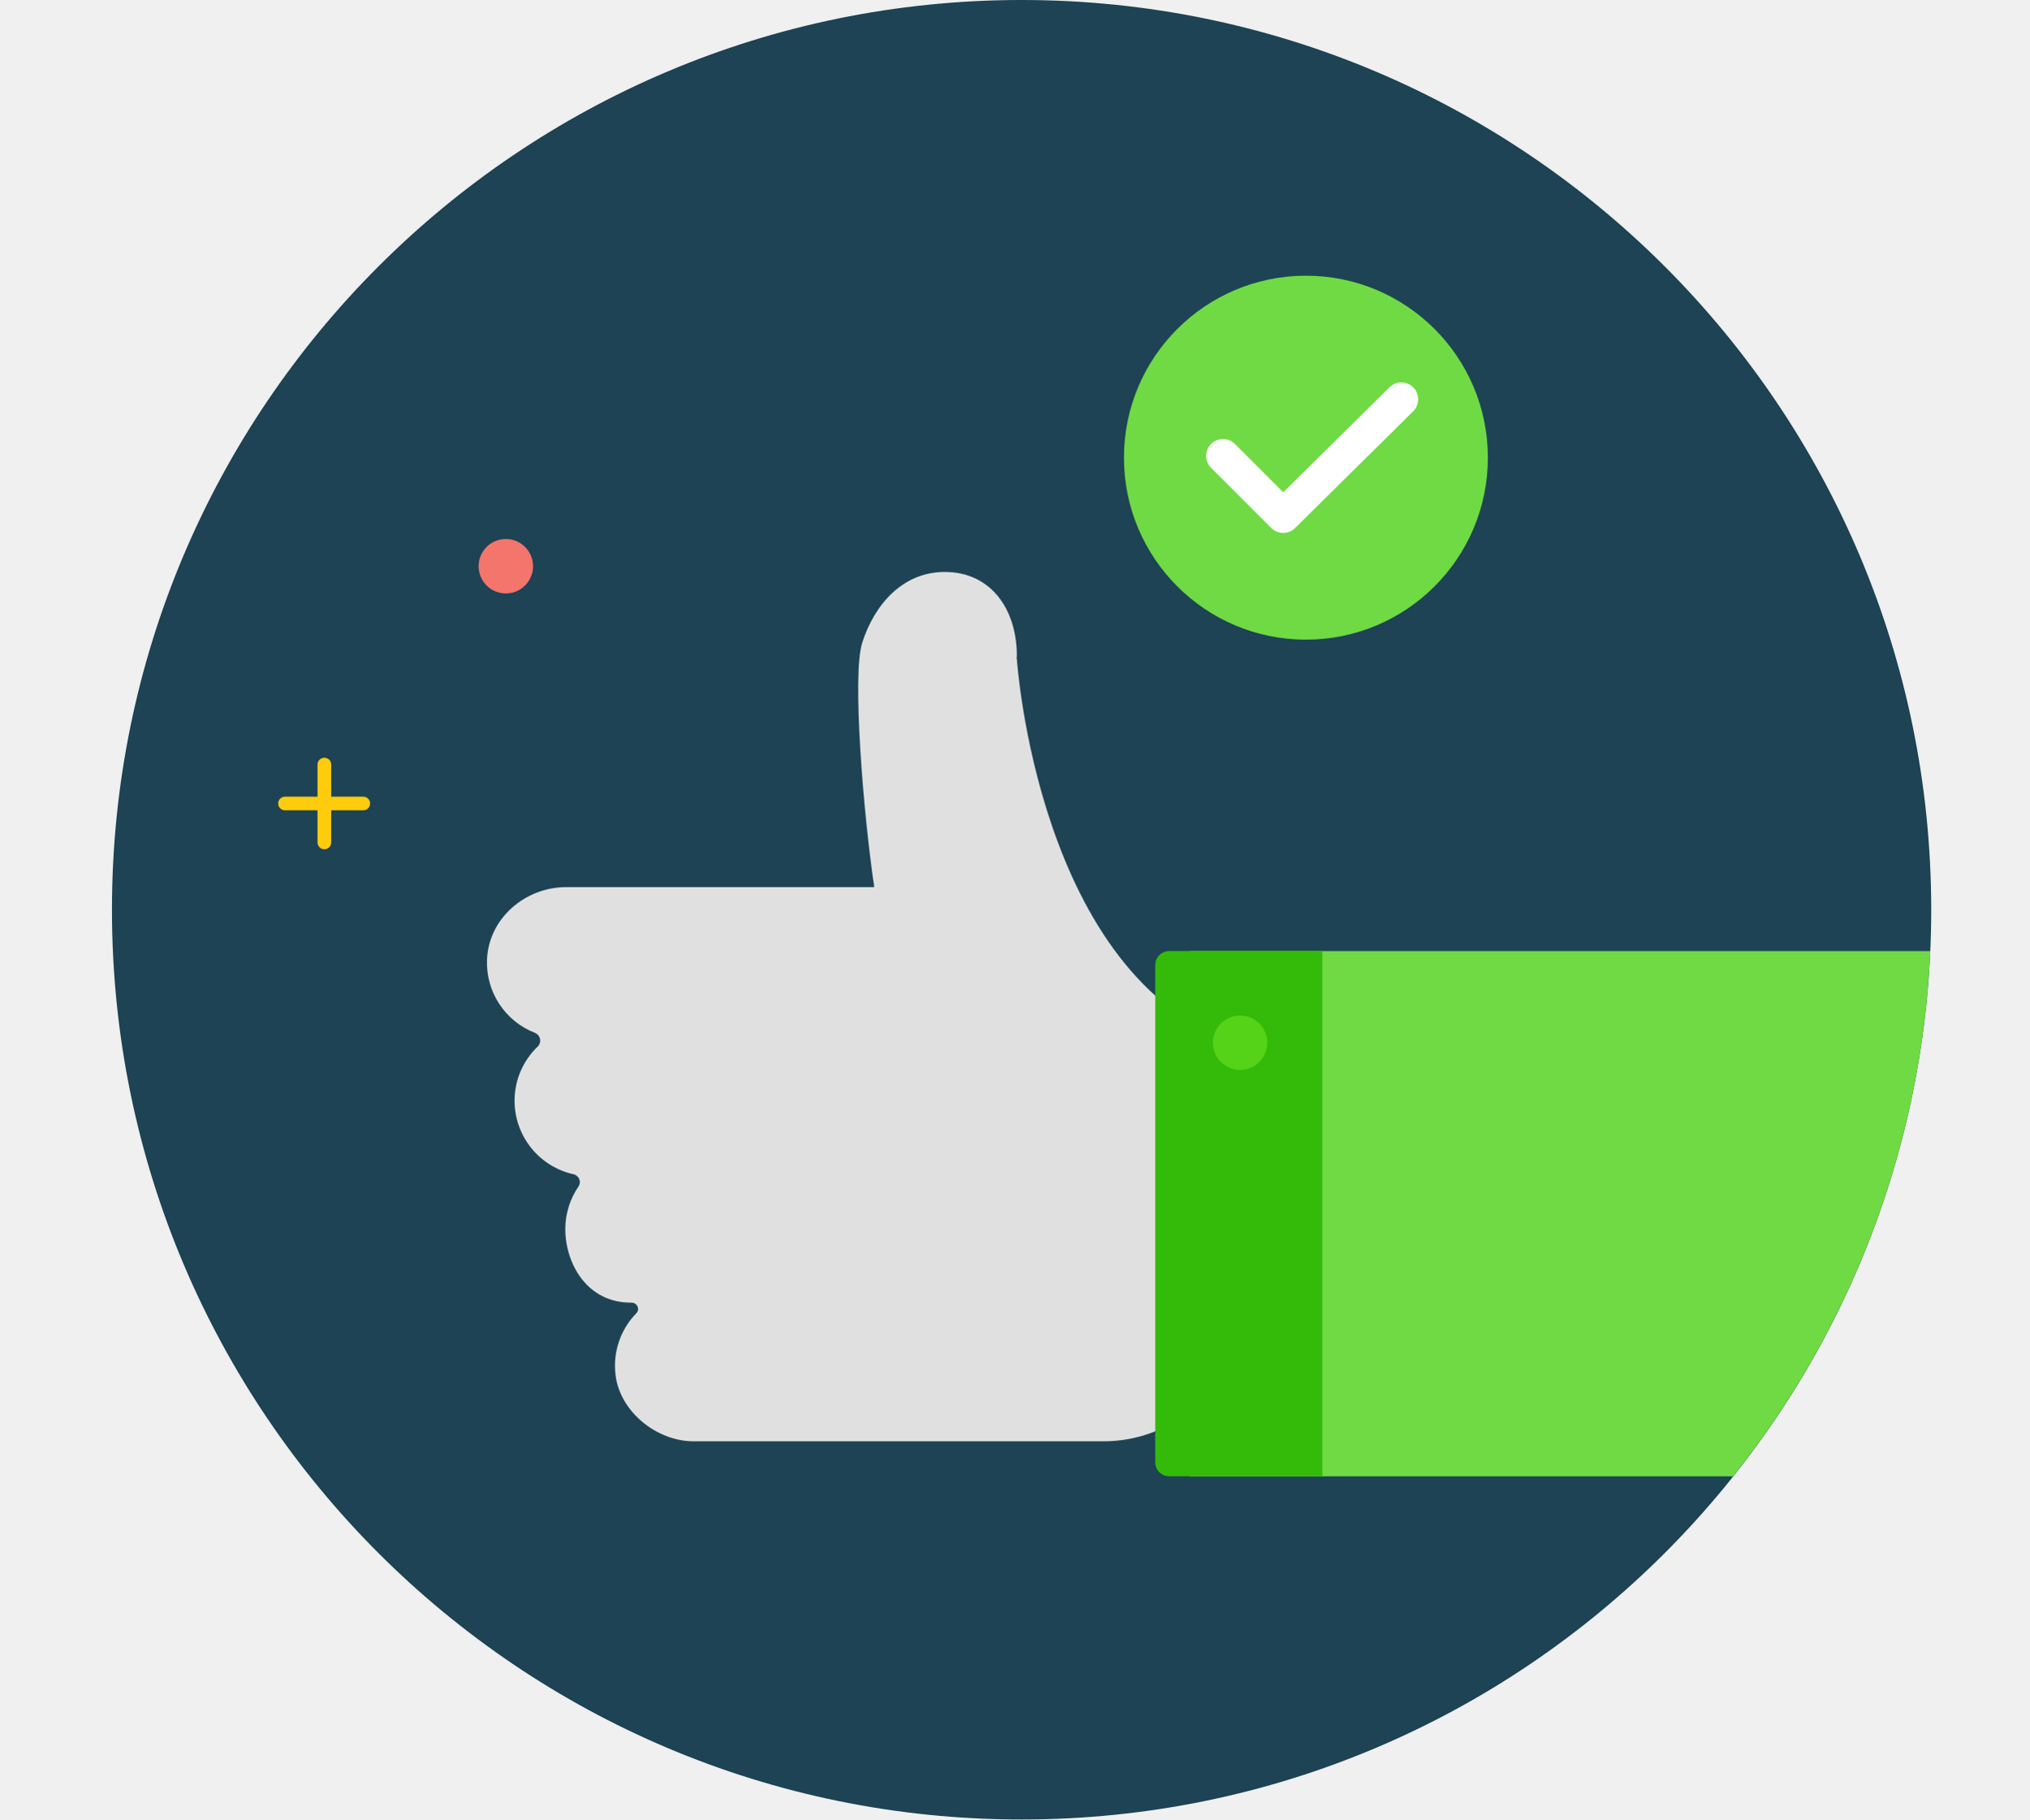
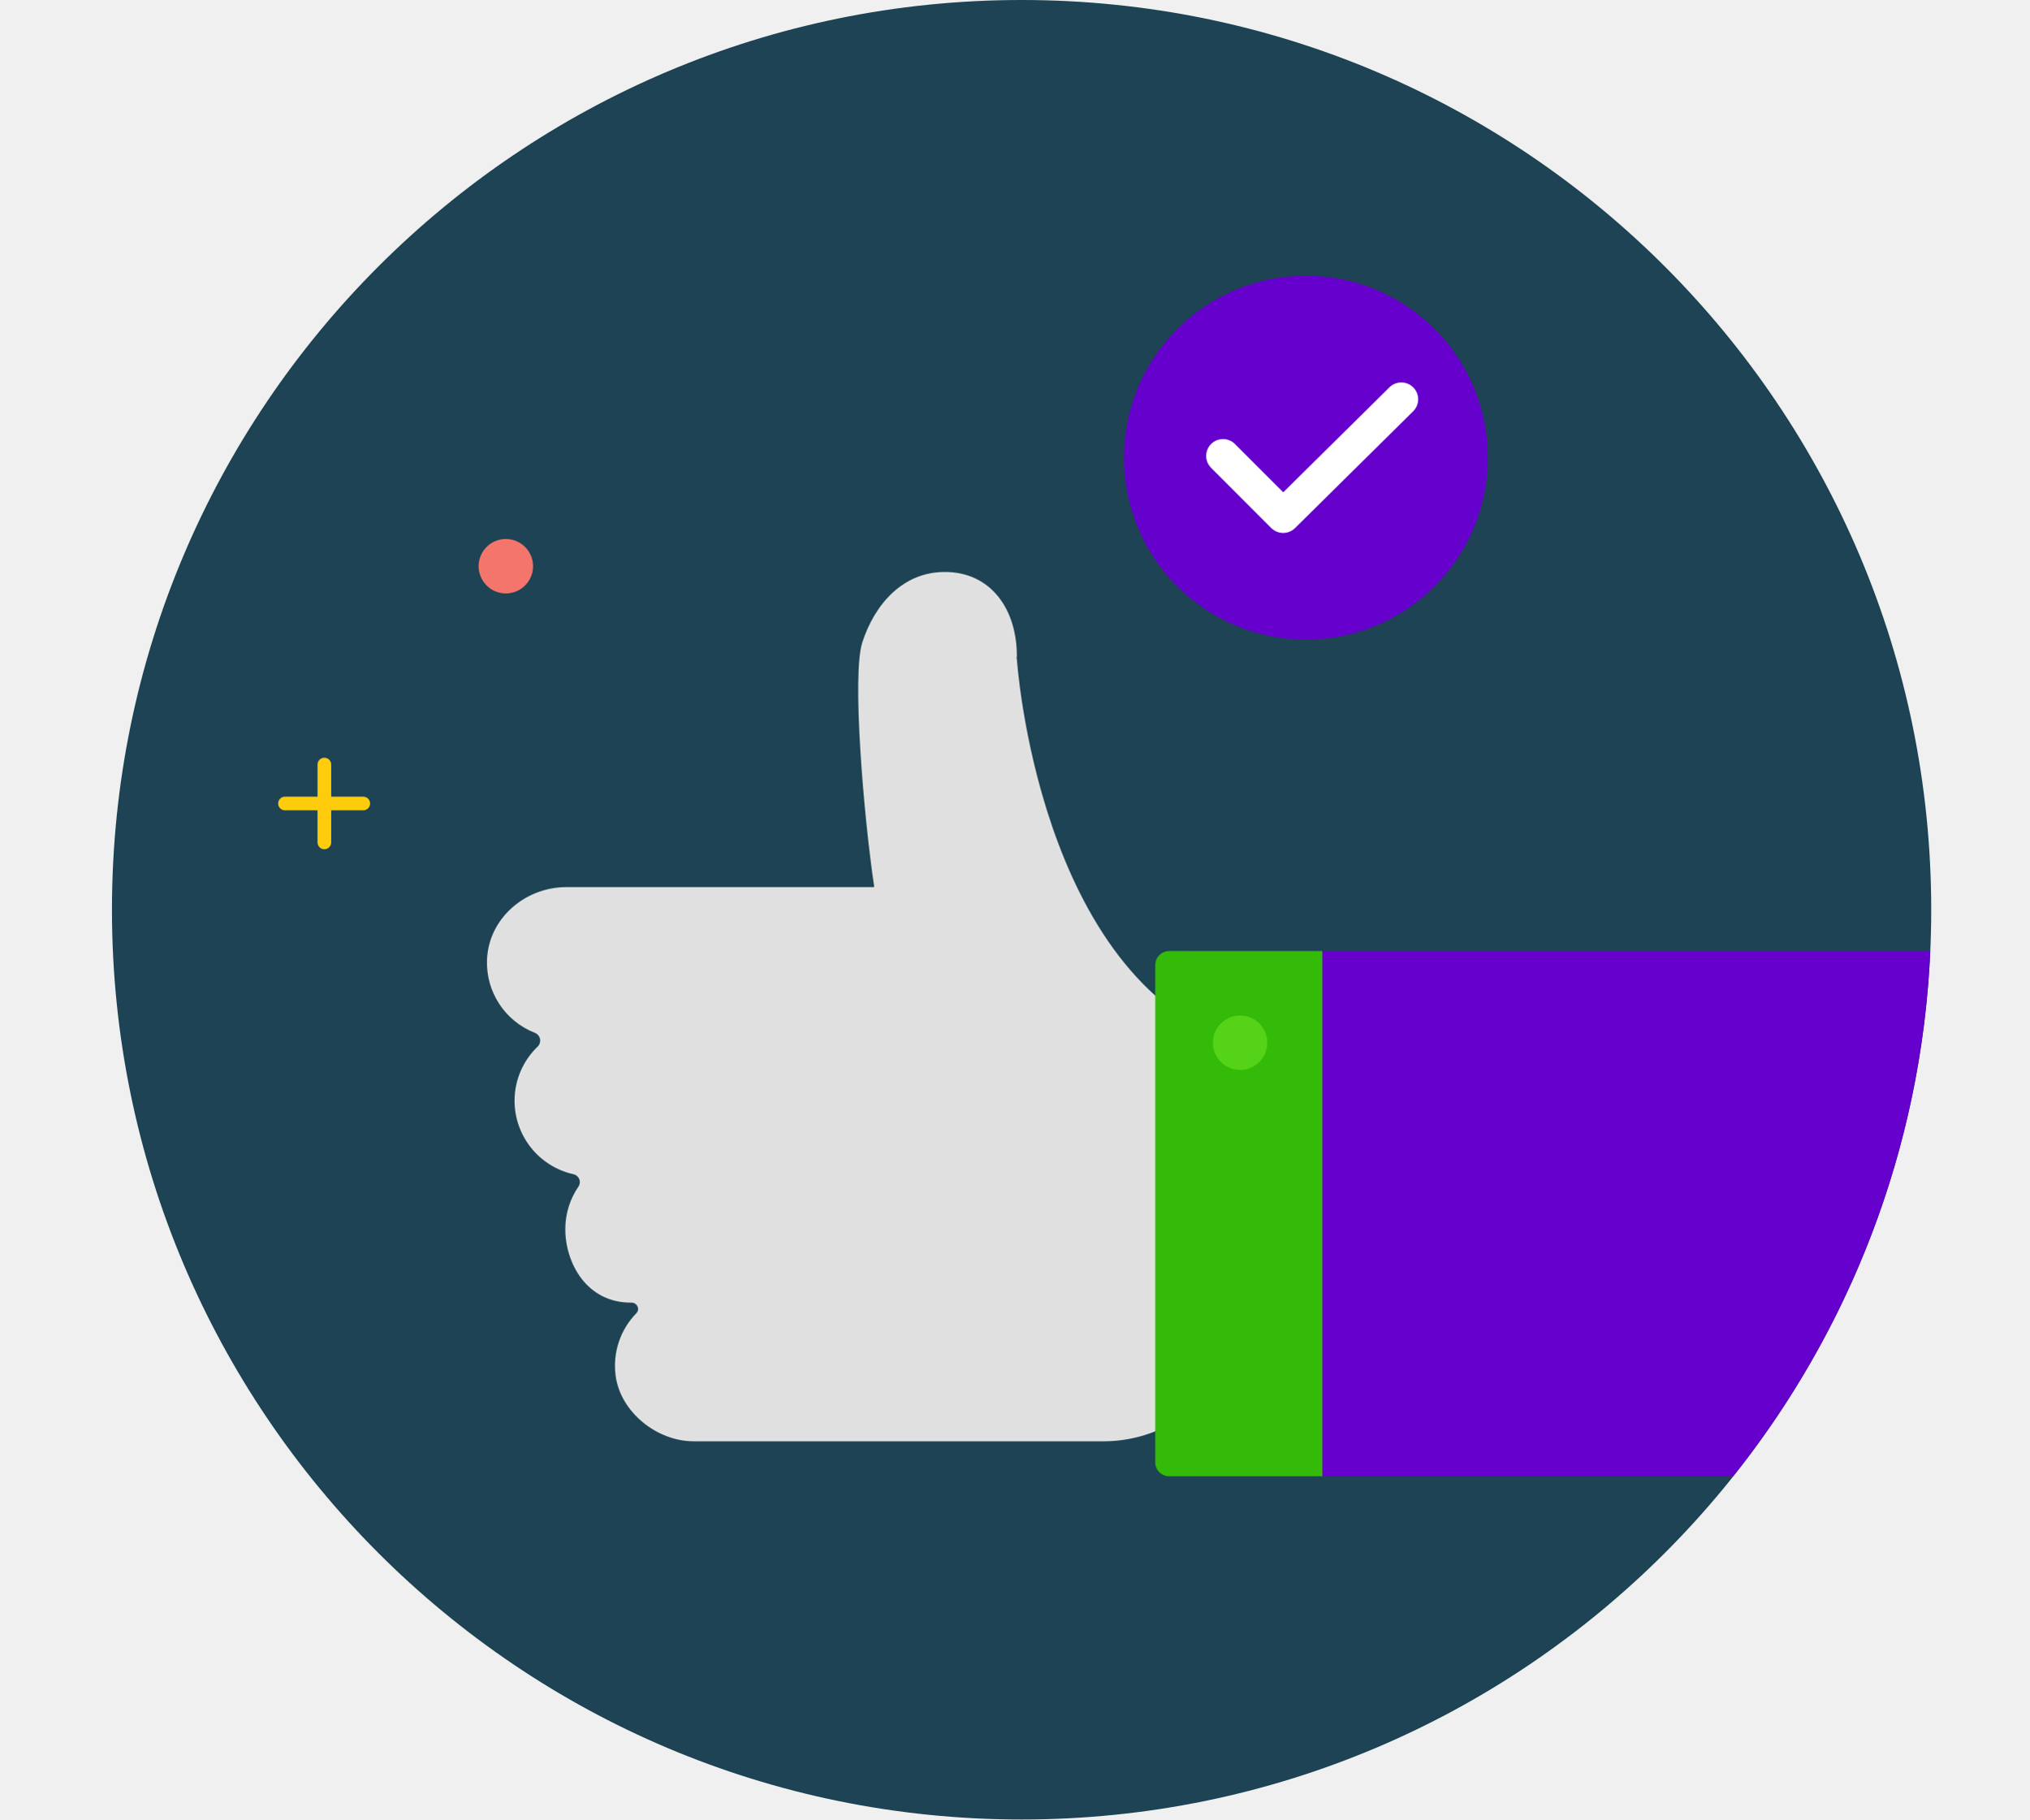
<svg xmlns="http://www.w3.org/2000/svg" role="img" viewBox="0 0 145 130">
  <path d="M138 65c0 35.899-29.102 65-65 65-35.897 0-65-29.101-65-65C8 29.102 37.103 0 73 0c35.898 0 65 29.102 65 65z" fill="#1D4354" fillRule="evenodd" />
  <path d="M22.69 54.626v2.294h-2.293a.489.489 0 1 0 0 .976h2.292v2.294a.488.488 0 1 0 .977 0v-2.294h2.292a.488.488 0 1 0 0-.976h-2.292v-2.294a.488.488 0 1 0-.977 0z" fill="#FFCC0D" fillRule="evenodd" />
  <path d="m34.199 40.411a1.946 1.946 0 1 0 3.891 0 1.946 1.946 0 0 0-3.891 0z" fill="#F3756C" fillRule="evenodd" />
-   <path d="m106.32 32.7c0 7.18-5.821 13.002-13.002 13.002-7.18 0-13.003-5.822-13.003-13.002 0-7.181 5.823-13.002 13.003-13.002 7.181 0 13.002 5.82 13.002 13.002z" fill="#6FDA44" fillRule="evenodd" />
+   <path d="m106.32 32.7c0 7.18-5.821 13.002-13.002 13.002-7.18 0-13.003-5.822-13.003-13.002 0-7.181 5.823-13.002 13.003-13.002 7.181 0 13.002 5.82 13.002 13.002z" fill="#6600cc" fillRule="evenodd" />
  <path d="M91.693 38.077c-.309 0-.616-.118-.853-.352l-4.297-4.3a1.204 1.204 0 1 1 1.703-1.703l3.452 3.452 7.59-7.503a1.204 1.204 0 1 1 1.694 1.714L92.54 37.73a1.205 1.205 0 0 1-.847.347z" fill="#fff" fillRule="evenodd" />
  <path d="M88.472 98.927l-4.602 2.694a9.922 9.922 0 0 1-5.01 1.358H49.562c-2.638 0-5.26-2.114-5.577-4.732a5.366 5.366 0 0 1 1.487-4.42c.282-.29.052-.759-.354-.756-3.192.028-4.724-2.829-4.724-5.251 0-1.123.344-2.165.932-3.029a.574.574 0 0 0-.352-.894 5.384 5.384 0 0 1-4.206-5.25c0-1.525.637-2.896 1.656-3.875a.597.597 0 0 0-.197-.975A5.382 5.382 0 0 1 34.8 68.56c.118-2.942 2.723-5.178 5.667-5.178h21.965c.022 0 .036-.015.033-.037-.77-5.19-1.59-15.151-.849-17.44.887-2.75 2.911-5.04 5.895-5.04 3.308 0 5.15 2.682 5.15 5.992 0 .072-.02.14-.022.212l.022.002s1.478 22.797 15.812 27.548h7.61v24.573l-7.61-.265z" fill="#E0E0E0" fillRule="evenodd" />
-   <path d="M85.018 67.952v37.53h38.828c8.285-10.39 13.457-23.366 14.089-37.53H85.018z" fill="#6FDA44" fillRule="evenodd" />
+   <path d="M85.018 67.952v37.53h38.828c8.285-10.39 13.457-23.366 14.089-37.53H85.018z" fill="#6600cc" fillRule="evenodd" />
  <path d="m94.493 105.48h-10.941a1 1 0 0 1-1.001-1v-35.53a1 1 0 0 1 1-1h10.942v37.53z" fill="#34BA08" fillRule="evenodd" />
  <path d="m86.669 74.5a1.945 1.945 0 1 0 3.89 0 1.945 1.945 0 0 0-3.89 0z" fill="#54D318" fillRule="evenodd" />
</svg>
